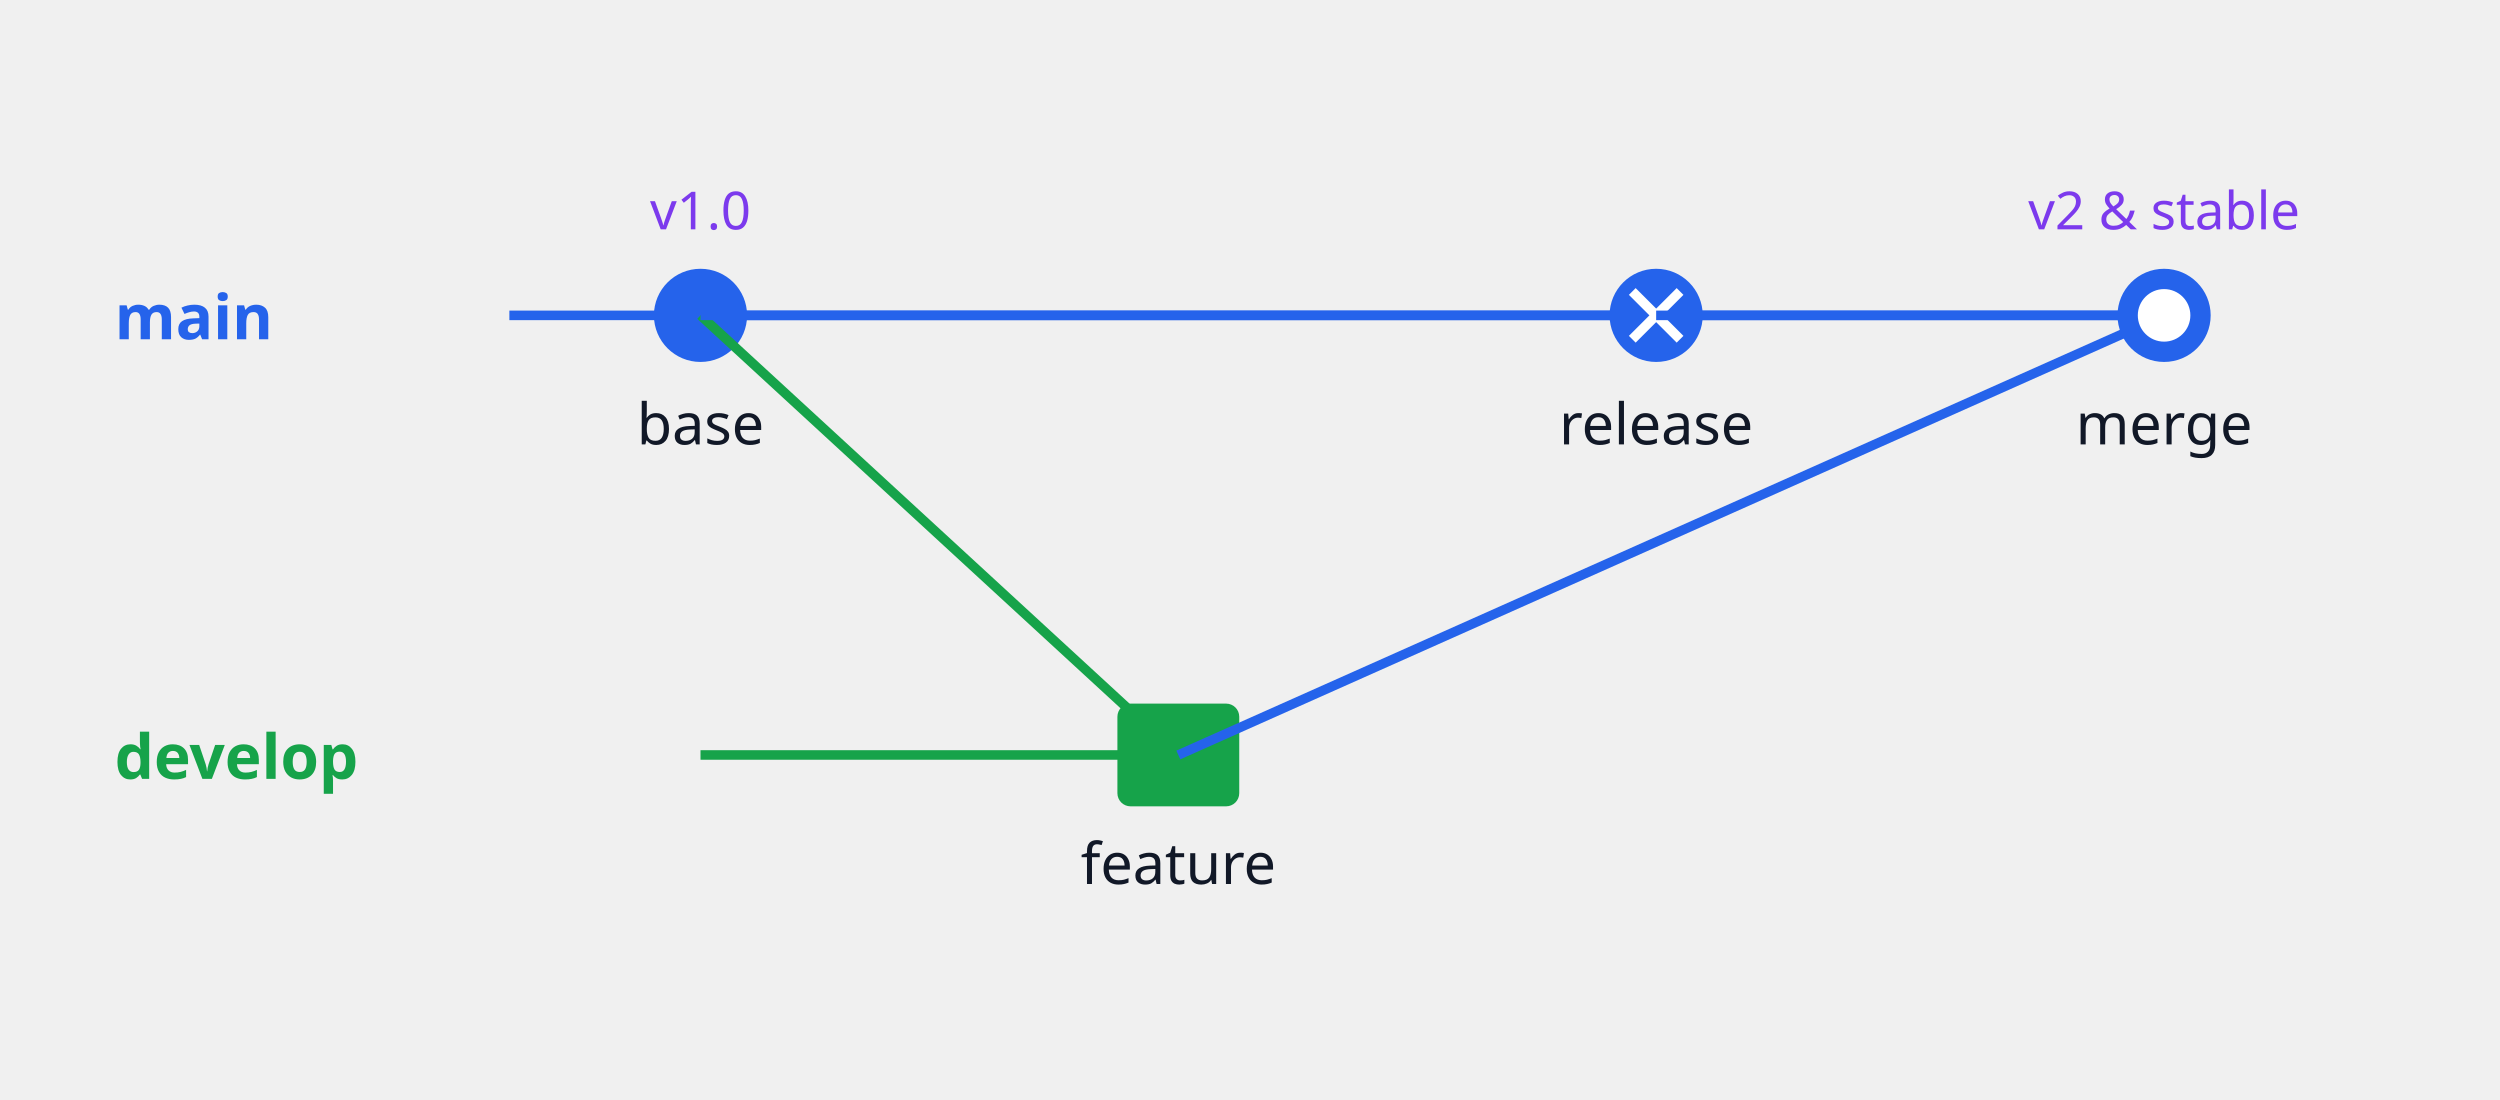
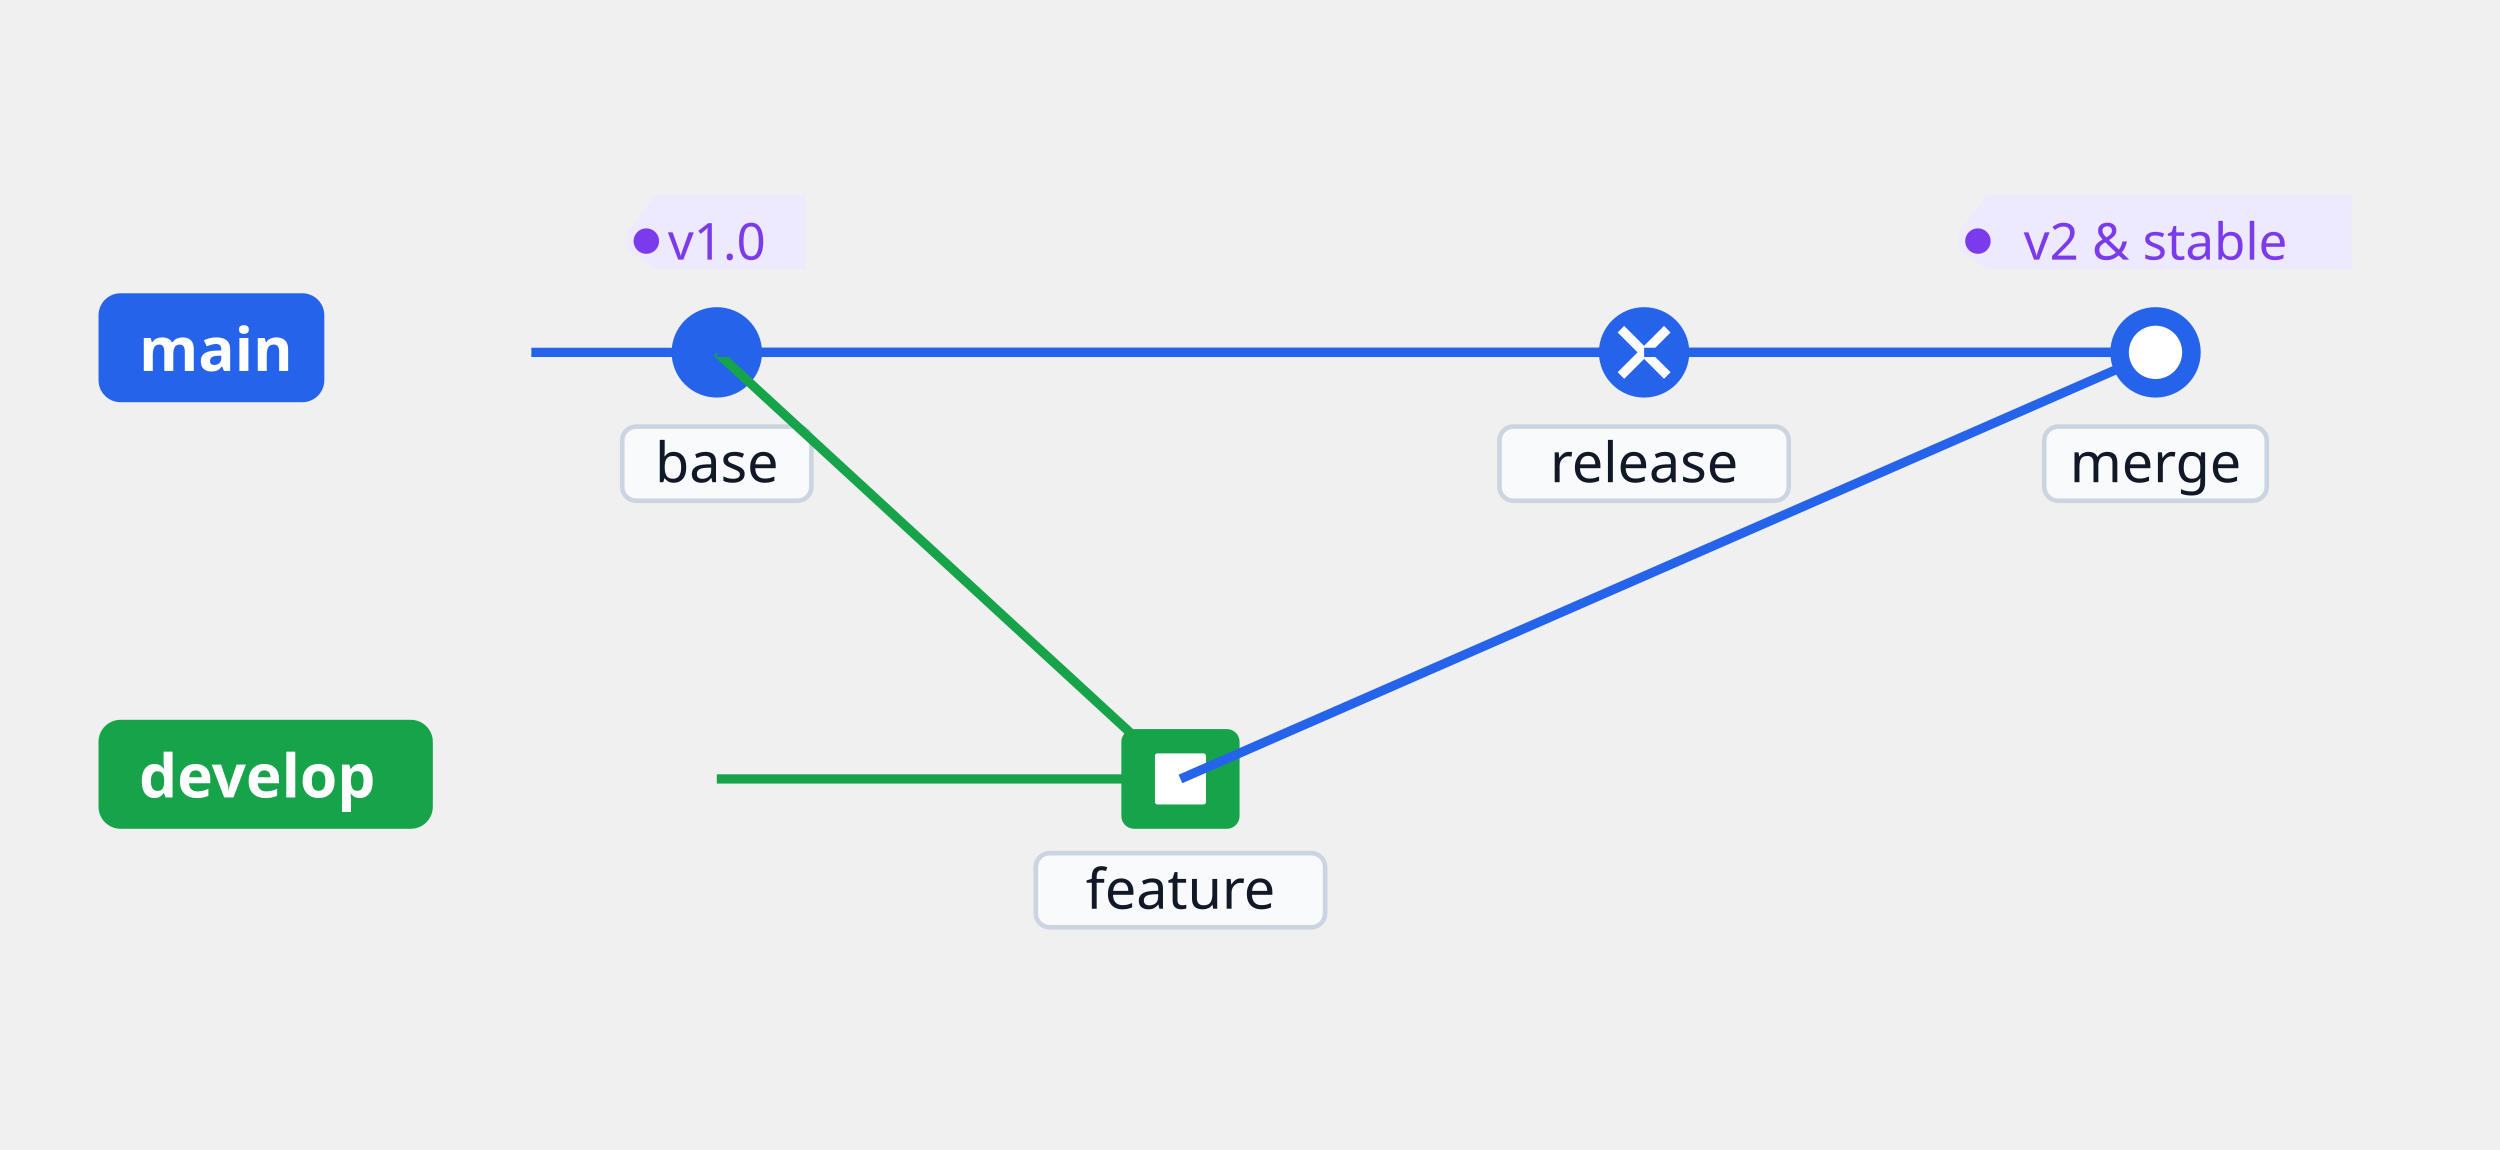
- <svg xmlns="http://www.w3.org/2000/svg" width="523.2" height="230" viewBox="0 0 523.2 230" role="img">
-   <text x="24" y="71" text-anchor="start" font-family="sans-serif" font-size="13" font-weight="600" fill="#2563eb">main</text>
-   <line x1="106.6" y1="66" x2="452.9" y2="66" stroke="#2563eb" stroke-width="2" fill="none" />
-   <text x="24" y="163" text-anchor="start" font-family="sans-serif" font-size="13" font-weight="600" fill="#16a34a">develop</text>
-   <line x1="146.6" y1="158" x2="246.6" y2="158" stroke="#16a34a" stroke-width="2" fill="none" />
-   <rect x="137.6" y="57" width="18" height="18" rx="9" fill="#2563eb" stroke="#2563eb" stroke-width="1.5" />
-   <text x="146.6" y="48" text-anchor="middle" font-family="sans-serif" font-size="11" font-weight="400" fill="#7c3aed">v1.0</text>
-   <text x="146.6" y="93" text-anchor="middle" font-family="sans-serif" font-size="12" font-weight="400" fill="#111827">base</text>
-   <line x1="146.6" y1="66" x2="246.6" y2="158" stroke="#16a34a" stroke-width="2" fill="none" />
-   <rect x="234.6" y="148" width="24" height="20" rx="2" fill="#16a34a" stroke="#16a34a" stroke-width="1.5" />
-   <text x="246.6" y="185" text-anchor="middle" font-family="sans-serif" font-size="12" font-weight="400" fill="#111827">feature</text>
-   <line x1="146.6" y1="66" x2="346.6" y2="66" stroke="#2563eb" stroke-width="2" fill="none" />
-   <rect x="337.6" y="57" width="18" height="18" rx="9" fill="#2563eb" stroke="#2563eb" stroke-width="1.5" />
-   <line x1="341.6" y1="61" x2="351.6" y2="71" stroke="#ffffff" stroke-width="2" fill="none" />
-   <line x1="351.6" y1="61" x2="341.6" y2="71" stroke="#ffffff" stroke-width="2" fill="none" />
-   <text x="346.6" y="93" text-anchor="middle" font-family="sans-serif" font-size="12" font-weight="400" fill="#111827">release</text>
-   <line x1="346.6" y1="66" x2="452.9" y2="66" stroke="#2563eb" stroke-width="2" fill="none" />
-   <line x1="246.6" y1="158" x2="452.9" y2="66" stroke="#2563eb" stroke-width="2" fill="none" />
-   <rect x="443.9" y="57" width="18" height="18" rx="9" fill="#2563eb" stroke="#2563eb" stroke-width="1.5" />
-   <rect x="447.9" y="61" width="10" height="10" rx="5" fill="#ffffff" stroke="#ffffff" stroke-width="1" />
-   <text x="452.9" y="48" text-anchor="middle" font-family="sans-serif" font-size="11" font-weight="400" fill="#7c3aed">v2 &amp; stable</text>
-   <text x="452.9" y="93" text-anchor="middle" font-family="sans-serif" font-size="12" font-weight="400" fill="#111827">merge</text>
+ <svg xmlns="http://www.w3.org/2000/svg" width="539.2" height="248" viewBox="0 0 539.2 248" role="img">
+   <rect x="22" y="64" width="47.2" height="22" rx="4" fill="#2563eb" stroke="#2563eb" stroke-width="1.5" />
+   <text x="30" y="80" text-anchor="start" font-family="sans-serif" font-size="13" font-weight="600" fill="#ffffff">main</text>
+   <line x1="114.6" y1="76" x2="464.9" y2="76" stroke="#2563eb" stroke-width="2" fill="none" />
+   <rect x="22" y="156" width="70.6" height="22" rx="4" fill="#16a34a" stroke="#16a34a" stroke-width="1.5" />
+   <text x="30" y="172" text-anchor="start" font-family="sans-serif" font-size="13" font-weight="600" fill="#ffffff">develop</text>
+   <line x1="154.6" y1="168" x2="254.6" y2="168" stroke="#16a34a" stroke-width="2" fill="none" />
+   <ellipse cx="154.6" cy="76" rx="9" ry="9" fill="#2563eb" fill-opacity="1" stroke="#2563eb" stroke-width="1.5" />
+   <polygon points="135.4,54 135.4,50 141.4,42 173.8,42 173.8,58 141.4,58" fill="#ede9fe" />
+   <ellipse cx="139.4" cy="52" rx="2" ry="2" fill="#7c3aed" fill-opacity="1" stroke="#7c3aed" stroke-width="1.5" />
+   <text x="154.6" y="56" text-anchor="middle" font-family="sans-serif" font-size="11" font-weight="400" fill="#7c3aed">v1.0</text>
+   <rect x="134.2" y="92" width="40.8" height="16" rx="3" fill="#f8fafc" stroke="#cbd5e1" stroke-width="1" />
+   <text x="154.6" y="104" text-anchor="middle" font-family="sans-serif" font-size="12" font-weight="400" fill="#111827">base</text>
+   <line x1="154.6" y1="76" x2="254.6" y2="168" stroke="#16a34a" stroke-width="2" fill="none" />
+   <rect x="242.6" y="158" width="24" height="20" rx="2" fill="#16a34a" stroke="#16a34a" stroke-width="1.5" />
+   <rect x="248.6" y="162" width="12" height="12" rx="1" fill="#ffffff" stroke="#16a34a" stroke-width="1" />
+   <rect x="223.4" y="184" width="62.4" height="16" rx="3" fill="#f8fafc" stroke="#cbd5e1" stroke-width="1" />
+   <text x="254.6" y="196" text-anchor="middle" font-family="sans-serif" font-size="12" font-weight="400" fill="#111827">feature</text>
+   <line x1="154.6" y1="76" x2="354.6" y2="76" stroke="#2563eb" stroke-width="2" fill="none" />
+   <ellipse cx="354.6" cy="76" rx="9" ry="9" fill="#2563eb" fill-opacity="1" stroke="#2563eb" stroke-width="1.5" />
+   <line x1="349.6" y1="71" x2="359.6" y2="81" stroke="#ffffff" stroke-width="2" fill="none" />
+   <line x1="359.6" y1="71" x2="349.6" y2="81" stroke="#ffffff" stroke-width="2" fill="none" />
+   <rect x="323.4" y="92" width="62.4" height="16" rx="3" fill="#f8fafc" stroke="#cbd5e1" stroke-width="1" />
+   <text x="354.6" y="104" text-anchor="middle" font-family="sans-serif" font-size="12" font-weight="400" fill="#111827">release</text>
+   <line x1="354.6" y1="76" x2="464.9" y2="76" stroke="#2563eb" stroke-width="2" fill="none" />
+   <line x1="254.6" y1="168" x2="464.9" y2="76" stroke="#2563eb" stroke-width="2" fill="none" />
+   <ellipse cx="464.9" cy="76" rx="9" ry="9" fill="#2563eb" fill-opacity="1" stroke="#2563eb" stroke-width="1.5" />
+   <ellipse cx="464.9" cy="76" rx="5" ry="5" fill="#ffffff" fill-opacity="1" stroke="#ffffff" stroke-width="1.5" />
+   <polygon points="422.6,54 422.6,50 428.6,42 507.2,42 507.2,58 428.6,58" fill="#ede9fe" />
+   <ellipse cx="426.6" cy="52" rx="2" ry="2" fill="#7c3aed" fill-opacity="1" stroke="#7c3aed" stroke-width="1.5" />
+   <text x="464.9" y="56" text-anchor="middle" font-family="sans-serif" font-size="11" font-weight="400" fill="#7c3aed">v2 &amp; stable</text>
+   <rect x="440.9" y="92" width="48" height="16" rx="3" fill="#f8fafc" stroke="#cbd5e1" stroke-width="1" />
+   <text x="464.9" y="104" text-anchor="middle" font-family="sans-serif" font-size="12" font-weight="400" fill="#111827">merge</text>
</svg>
